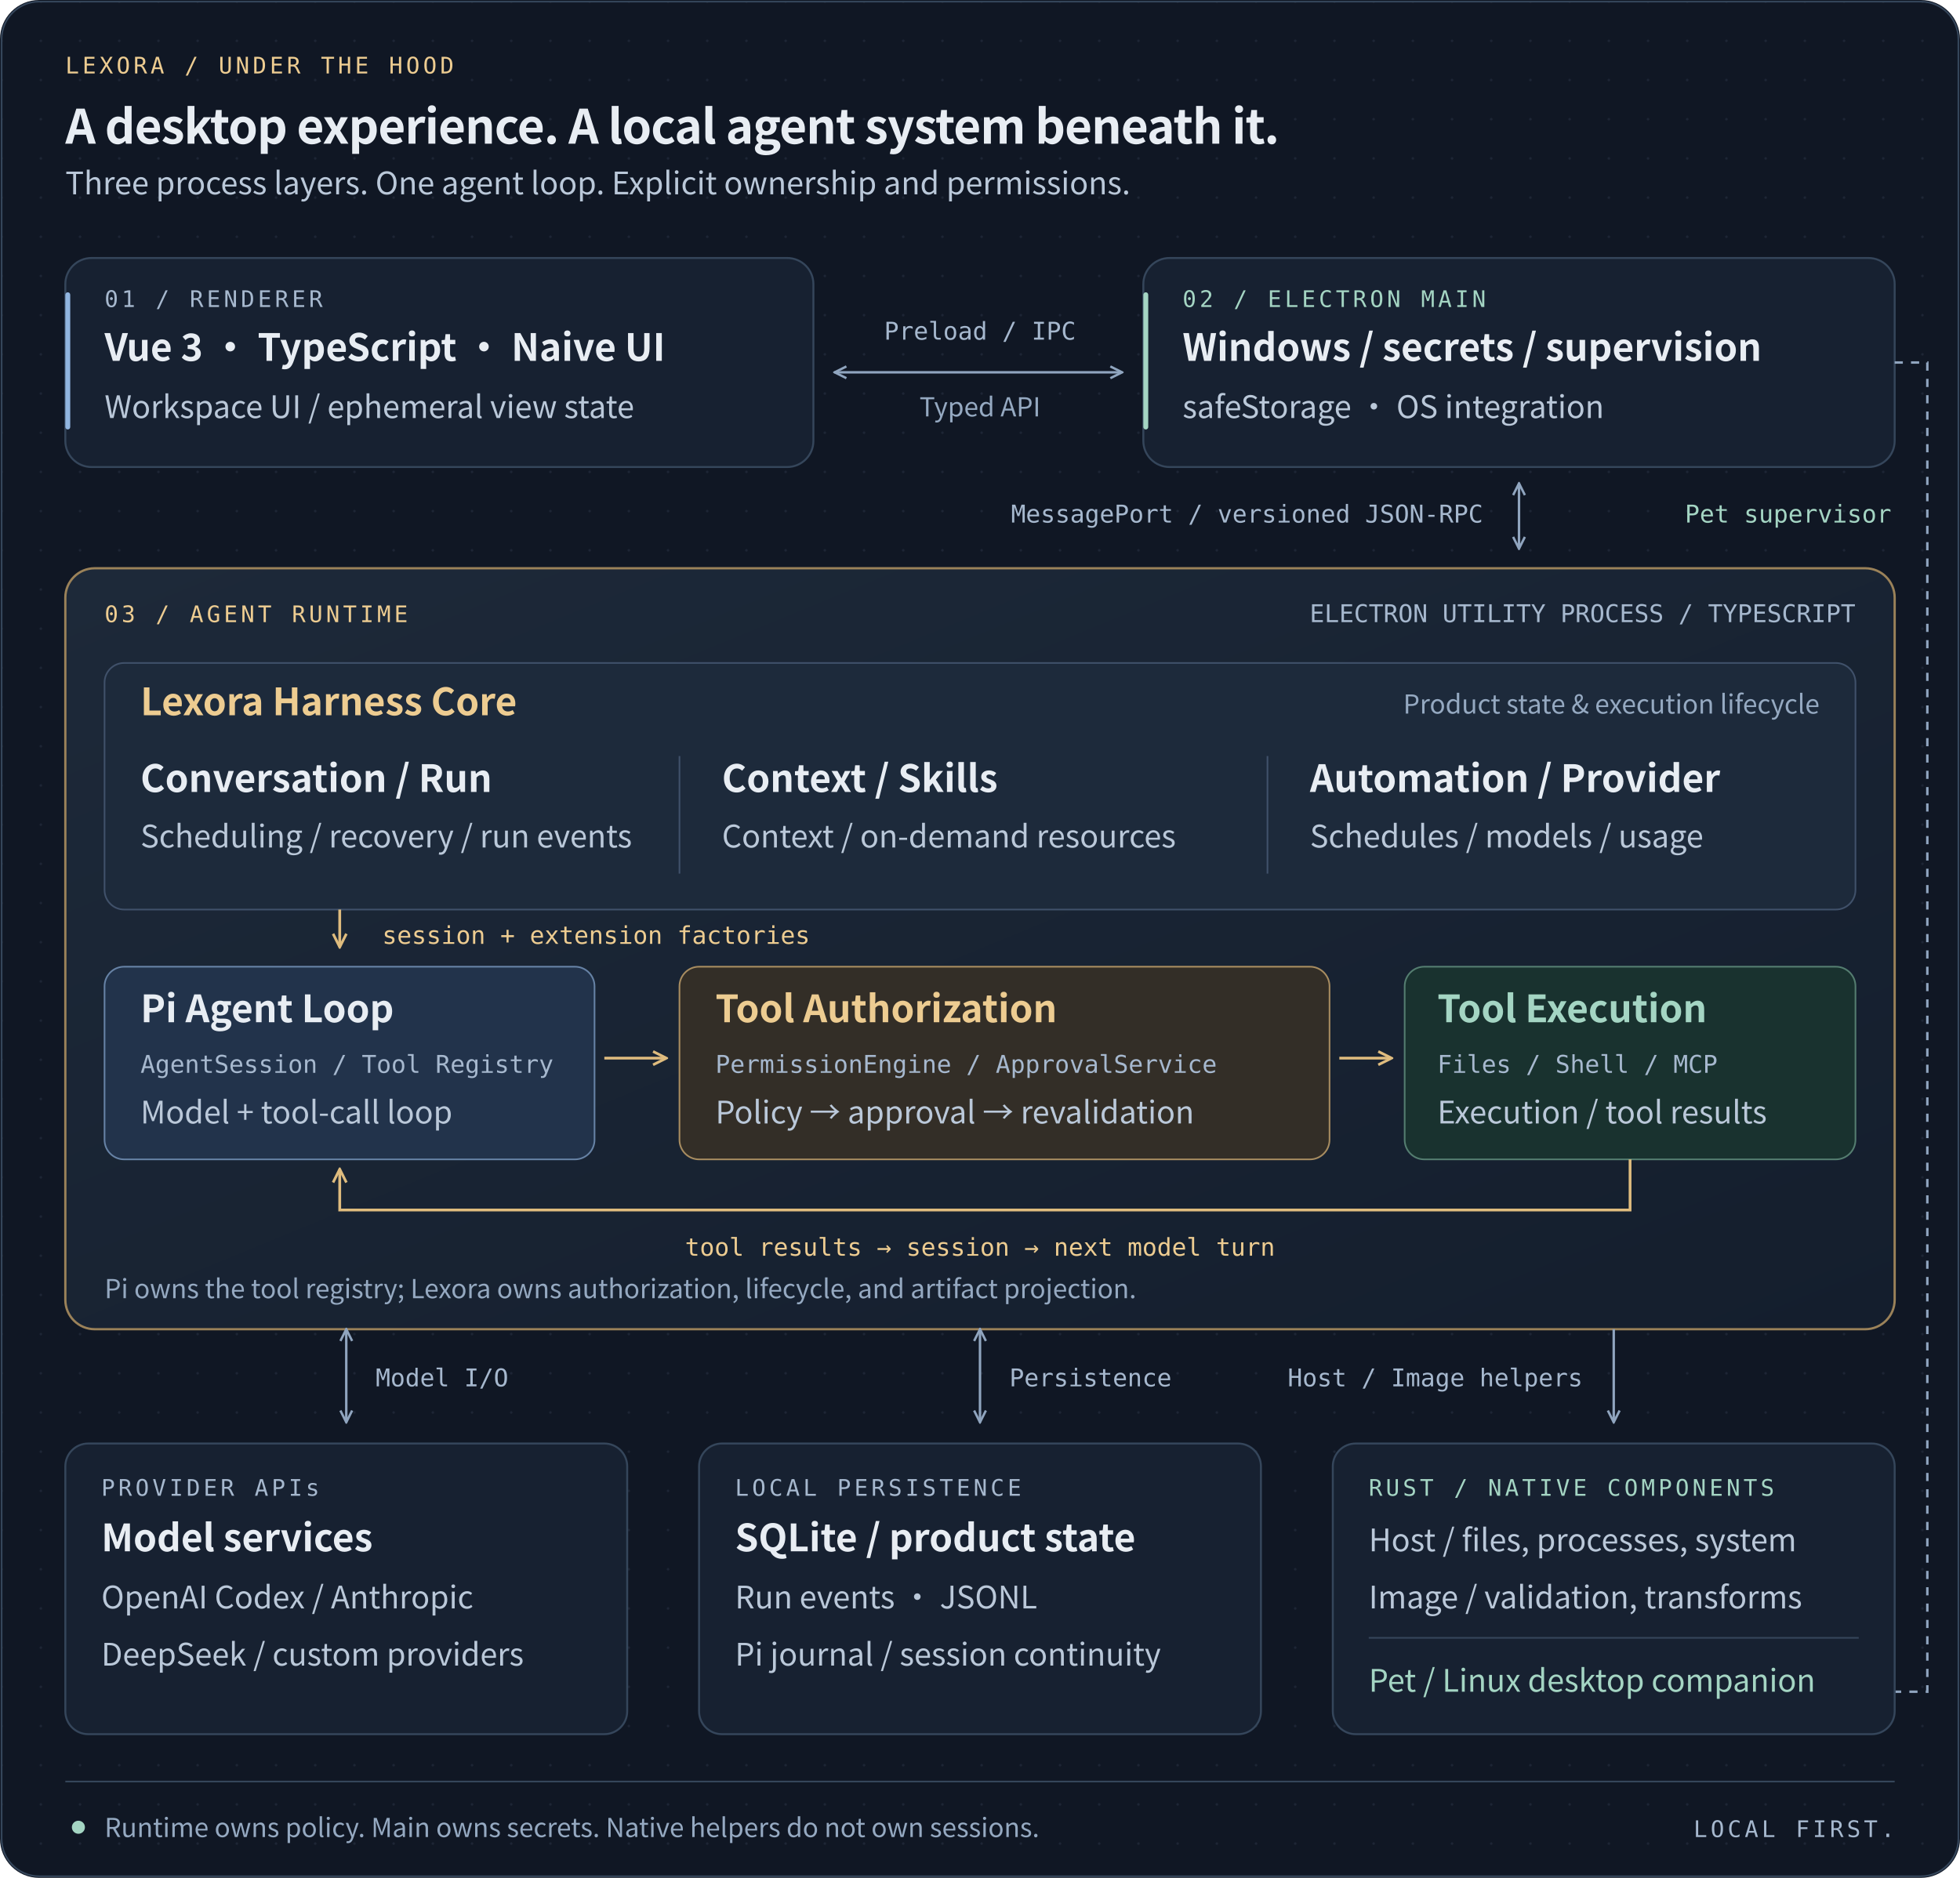
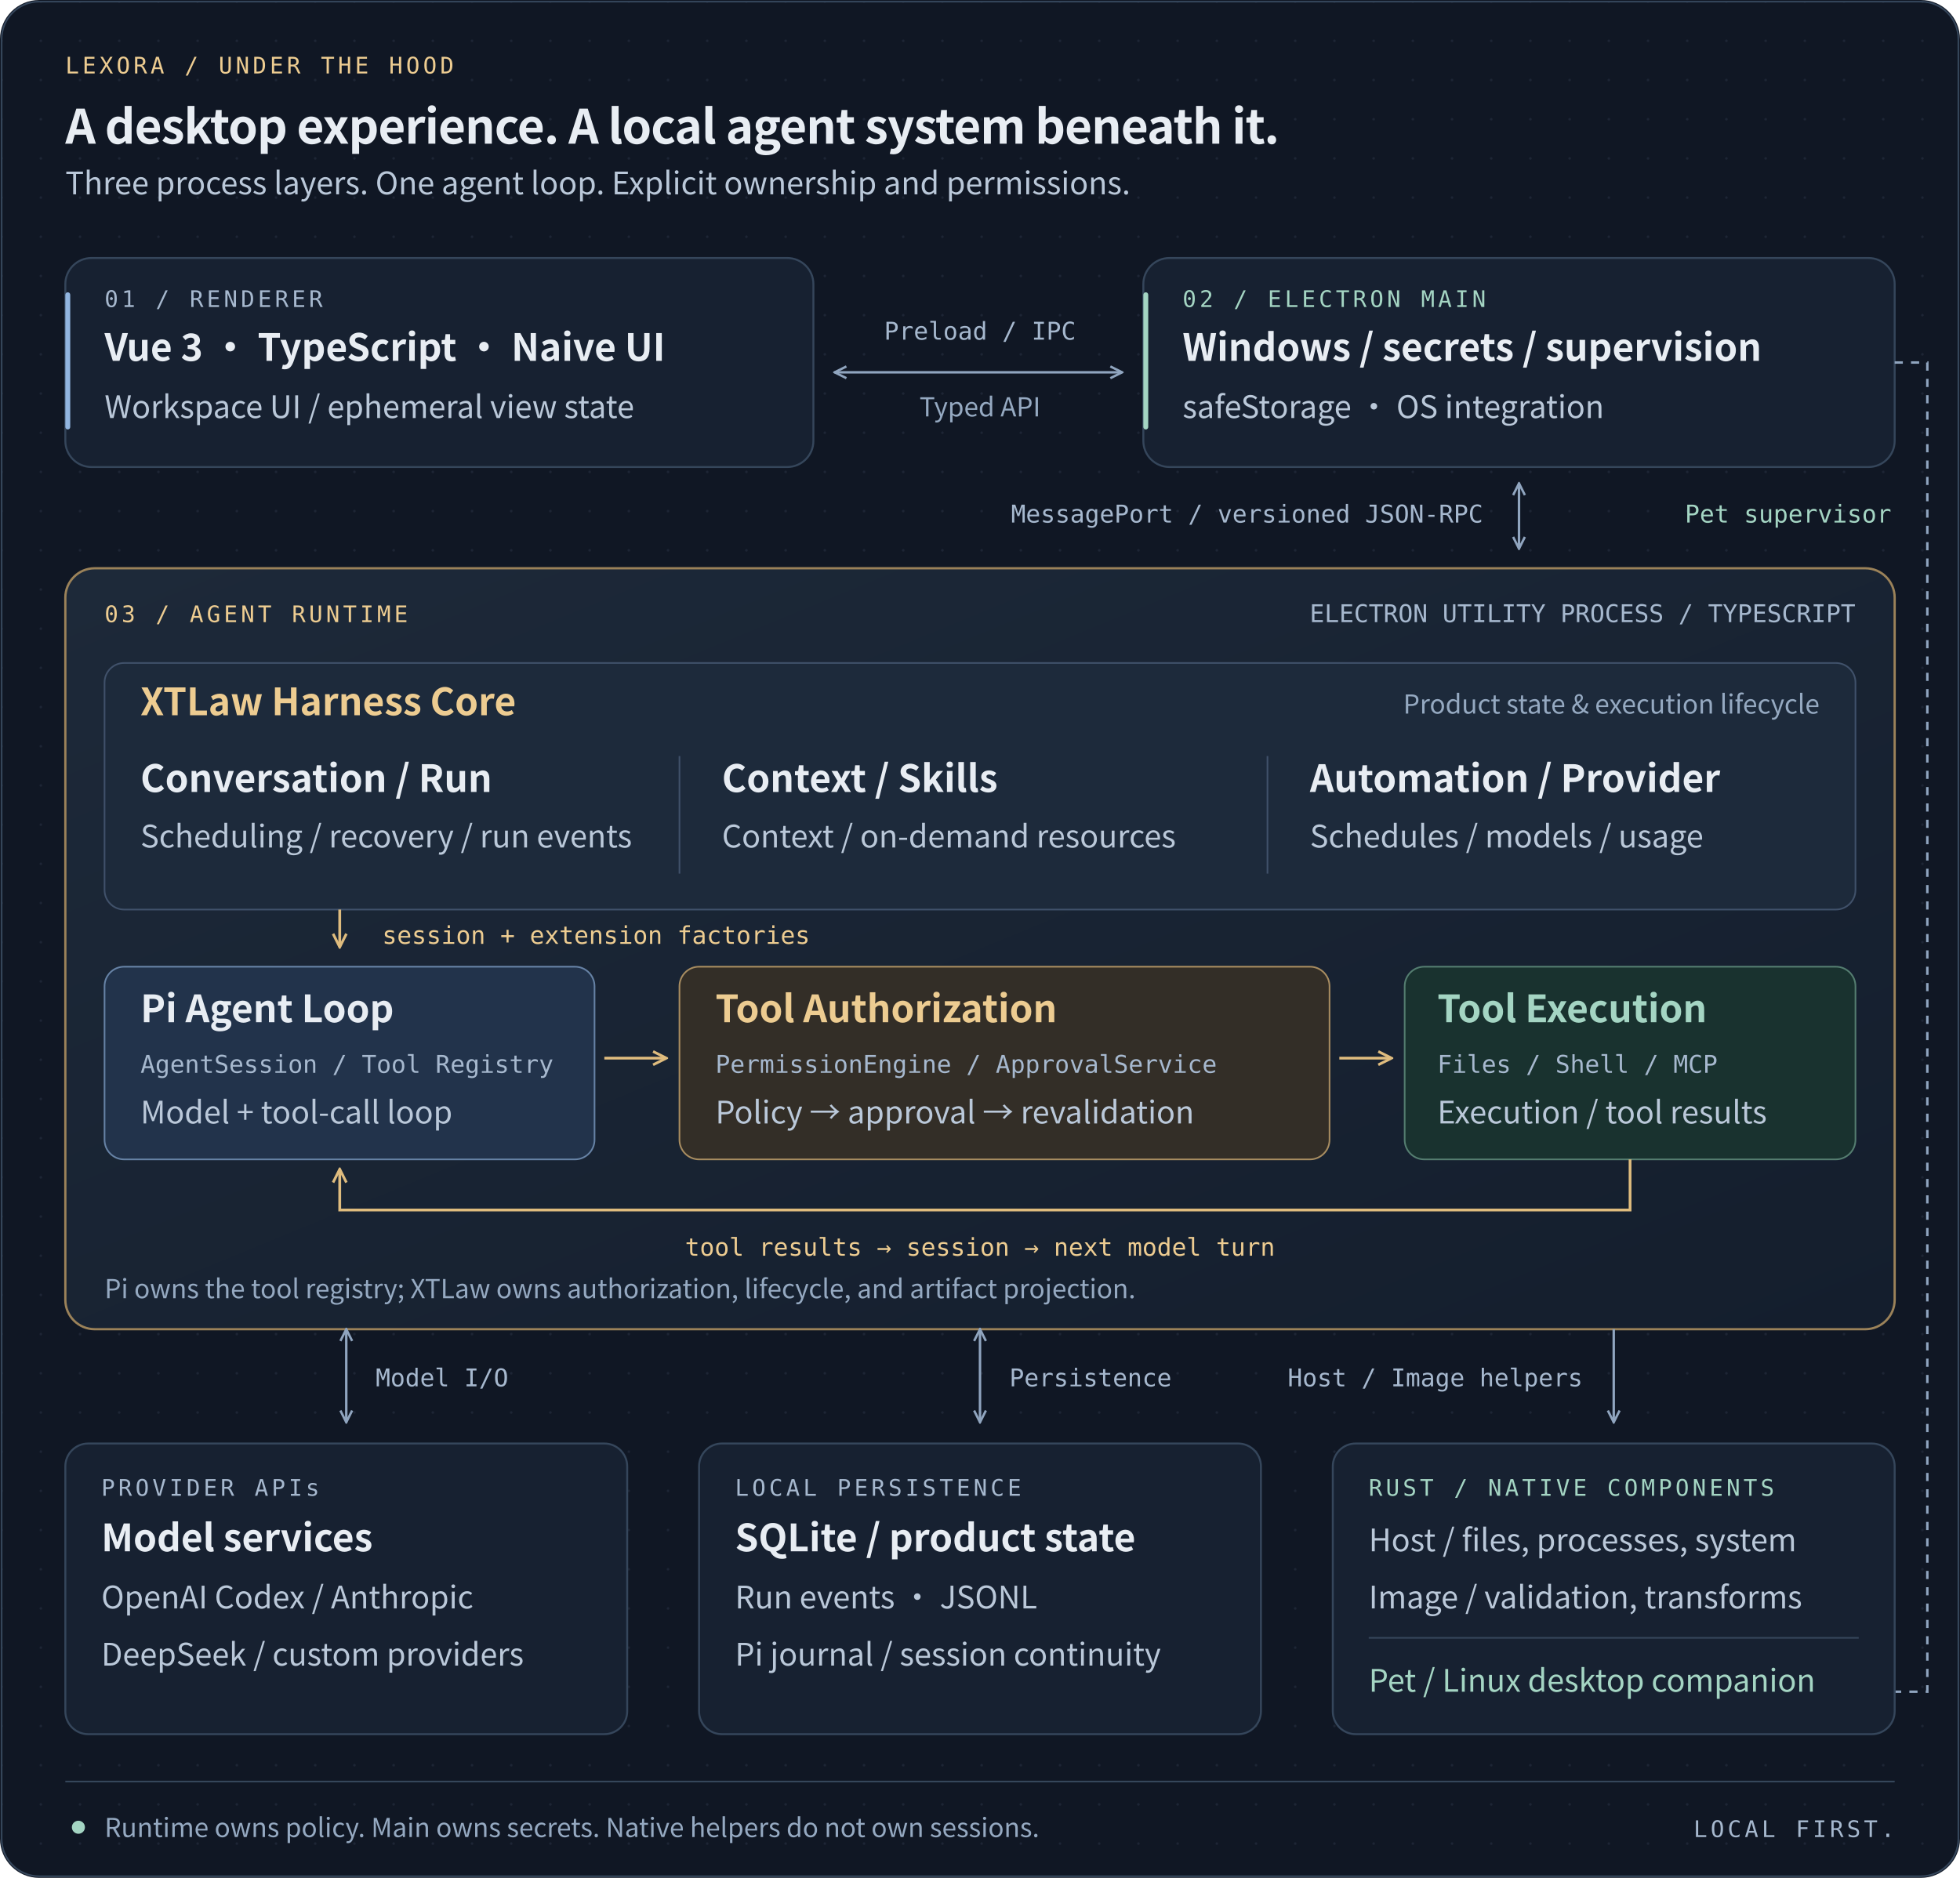
<svg xmlns="http://www.w3.org/2000/svg" width="1200" height="1150" viewBox="0 0 1200 1150" role="img" aria-labelledby="title desc">
  <defs>
    <pattern id="grid" width="24" height="24" patternUnits="userSpaceOnUse">
      <circle cx="1" cy="1" r=".8" fill="#7e94b1" opacity=".12" />
    </pattern>
    <linearGradient id="runtime" x2="1" y2="1">
      <stop stop-color="#1d2939" />
      <stop offset="1" stop-color="#141e2d" />
    </linearGradient>
    <marker id="arrow" viewBox="0 0 10 10" refX="9" refY="5" markerWidth="6" markerHeight="6" orient="auto-start-reverse">
      <path d="M1 1 9 5 1 9" fill="none" stroke="#90a5bf" stroke-width="1.6" />
    </marker>
    <marker id="gold-arrow" viewBox="0 0 10 10" refX="9" refY="5" markerWidth="6" markerHeight="6" orient="auto-start-reverse">
      <path d="M1 1 9 5 1 9" fill="none" stroke="#dfbc7e" stroke-width="1.6" />
    </marker>
    <style>
      text { font-family: 'Avenir Next', 'Noto Sans CJK SC', 'Microsoft YaHei', sans-serif; fill: #e8edf3; }
      .eyebrow { font-family: 'JetBrains Mono', 'Consolas', monospace; font-size: 14px; letter-spacing: 2px; fill: #a6b8ce; }
      .title { font-size: 29px; font-weight: 650; letter-spacing: -.5px; }
      .heading { font-size: 23px; font-weight: 600; }
      .body { font-size: 19px; fill: #bac8d9; }
      .small { font-size: 16px; fill: #95a9c1; }
      .mono { font-family: 'JetBrains Mono', 'Consolas', monospace; font-size: 15px; fill: #a6b8ce; }
      .gold { fill: #edcc91; }
      .teal { fill: #a4d5c3; }
      .card { fill: #172131; stroke: #35465b; stroke-width: 1.2; }
      .edge { fill: none; stroke: #90a5bf; stroke-width: 1.5; marker-end: url(#arrow); }
      .flow { fill: none; stroke: #dfbc7e; stroke-width: 1.7; marker-end: url(#gold-arrow); }
    </style>
  </defs>
  <rect width="1200" height="1150" rx="24" fill="#101724" />
  <rect x="1" y="1" width="1198" height="1148" rx="23" fill="url(#grid)" stroke="#35465b" />
  <text x="40" y="45" class="eyebrow gold">LEXORA / UNDER THE HOOD</text>
  <text x="40" y="88" class="title">A desktop experience. A local agent system beneath it.</text>
  <text x="40" y="119" class="body">Three process layers. One agent loop. Explicit ownership and permissions.</text>
  <g id="renderer">
    <rect x="40" y="158" width="458" height="128" rx="16" class="card" />
    <rect x="40" y="179" width="3" height="84" rx="1.5" fill="#91b5e0" />
    <text x="64" y="188" class="eyebrow">01 / RENDERER</text>
    <text x="64" y="221" class="heading">Vue 3 · TypeScript · Naive UI</text>
    <text x="64" y="256" class="body">Workspace UI / ephemeral view state</text>
  </g>
  <path d="M511 228H687" class="edge" marker-start="url(#arrow)" />
  <text x="600" y="208" class="mono" text-anchor="middle">Preload / IPC</text>
  <text x="600" y="255" class="small" text-anchor="middle">Typed API</text>
  <g id="main">
    <rect x="700" y="158" width="460" height="128" rx="16" class="card" />
    <rect x="700" y="179" width="3" height="84" rx="1.5" fill="#a4d5c3" />
    <text x="724" y="188" class="eyebrow teal">02 / ELECTRON MAIN</text>
    <text x="724" y="221" class="heading">Windows / secrets / supervision</text>
    <text x="724" y="256" class="body">safeStorage · OS integration</text>
  </g>
  <path d="M930 296V336" class="edge" marker-start="url(#arrow)" />
  <text x="908" y="320" class="mono" text-anchor="end">MessagePort / versioned JSON-RPC</text>
  <path d="M1160 222H1180V1036H1135" class="edge" stroke-dasharray="5 5" />
  <text x="1158" y="320" class="mono teal" text-anchor="end">Pet supervisor</text>
  <g id="agent-runtime">
    <rect x="40" y="348" width="1120" height="466" rx="18" fill="url(#runtime)" stroke="#9b8259" stroke-width="1.4" />
    <text x="64" y="381" class="eyebrow gold">03 / AGENT RUNTIME</text>
    <text x="1136" y="381" class="mono" text-anchor="end">ELECTRON UTILITY PROCESS / TYPESCRIPT</text>
    <g id="harness">
      <rect x="64" y="406" width="1072" height="151" rx="12" fill="#1d2a3b" stroke="#40516a" />
-       <text x="86" y="438" class="heading gold">Lexora Harness Core</text>
+       <text x="86" y="438" class="heading gold">XTLaw Harness Core</text>
      <text x="1114" y="437" class="small" text-anchor="end">Product state &amp; execution lifecycle</text>
      <path d="M416 463V535M776 463V535" stroke="#40516a" />
      <text x="86" y="485" class="heading">Conversation / Run</text>
      <text x="86" y="519" class="body">Scheduling / recovery / run events</text>
      <text x="442" y="485" class="heading">Context / Skills</text>
      <text x="442" y="519" class="body">Context / on-demand resources</text>
      <text x="802" y="485" class="heading">Automation / Provider</text>
      <text x="802" y="519" class="body">Schedules / models / usage</text>
    </g>
    <path d="M208 557V580" class="flow" />
    <text x="234" y="578" class="mono gold">session + extension factories</text>
    <g id="pi-loop">
      <rect x="64" y="592" width="300" height="118" rx="12" fill="#22334b" stroke="#6682a5" />
      <text x="86" y="626" class="heading">Pi Agent Loop</text>
      <text x="86" y="657" class="mono">AgentSession / Tool Registry</text>
      <text x="86" y="688" class="body">Model + tool-call loop</text>
    </g>
    <path d="M370 648H408" class="flow" />
    <g id="authorization">
      <rect x="416" y="592" width="398" height="118" rx="12" fill="#332e27" stroke="#a78c60" />
      <text x="438" y="626" class="heading gold">Tool Authorization</text>
      <text x="438" y="657" class="mono">PermissionEngine / ApprovalService</text>
      <text x="438" y="688" class="body">Policy → approval → revalidation</text>
    </g>
    <path d="M820 648H852" class="flow" />
    <g id="execution">
      <rect x="860" y="592" width="276" height="118" rx="12" fill="#19322f" stroke="#547d70" />
      <text x="880" y="626" class="heading teal">Tool Execution</text>
      <text x="880" y="657" class="mono">Files / Shell / MCP</text>
      <text x="880" y="688" class="body">Execution / tool results</text>
    </g>
    <path d="M998 710V741H208V716" class="flow" />
    <text x="600" y="769" class="mono gold" text-anchor="middle">tool results → session → next model turn</text>
-     <text x="64" y="795" class="small">Pi owns the tool registry; Lexora owns authorization, lifecycle, and artifact projection.</text>
+     <text x="64" y="795" class="small">Pi owns the tool registry; XTLaw owns authorization, lifecycle, and artifact projection.</text>
  </g>
  <path d="M212 814V871" class="edge" marker-start="url(#arrow)" />
  <text x="230" y="849" class="mono">Model I/O</text>
  <path d="M600 814V871" class="edge" marker-start="url(#arrow)" />
  <text x="618" y="849" class="mono">Persistence</text>
  <path d="M988 814V871" class="edge" />
  <text x="969" y="849" class="mono" text-anchor="end">Host / Image helpers</text>
  <g id="models">
    <rect x="40" y="884" width="344" height="178" rx="14" class="card" />
    <text x="62" y="916" class="eyebrow">PROVIDER APIs</text>
    <text x="62" y="950" class="heading">Model services</text>
    <text x="62" y="985" class="body">OpenAI Codex / Anthropic</text>
    <text x="62" y="1020" class="body">DeepSeek / custom providers</text>
  </g>
  <g id="storage">
    <rect x="428" y="884" width="344" height="178" rx="14" class="card" />
    <text x="450" y="916" class="eyebrow">LOCAL PERSISTENCE</text>
    <text x="450" y="950" class="heading">SQLite / product state</text>
    <text x="450" y="985" class="body">Run events · JSONL</text>
    <text x="450" y="1020" class="body">Pi journal / session continuity</text>
  </g>
  <g id="native">
    <rect x="816" y="884" width="344" height="178" rx="14" class="card" />
    <text x="838" y="916" class="eyebrow teal">RUST / NATIVE COMPONENTS</text>
    <text x="838" y="950" class="body">Host / files, processes, system</text>
    <text x="838" y="985" class="body">Image / validation, transforms</text>
    <path d="M838 1003H1138" stroke="#35465b" />
    <text x="838" y="1036" class="body teal">Pet / Linux desktop companion</text>
  </g>
  <path d="M40 1091H1160" stroke="#35465b" />
  <circle cx="48" cy="1119" r="4" fill="#a4d5c3" />
  <text x="64" y="1125" class="small">Runtime owns policy. Main owns secrets. Native helpers do not own sessions.</text>
  <text x="1160" y="1125" class="eyebrow" text-anchor="end">LOCAL FIRST.</text>
</svg>
